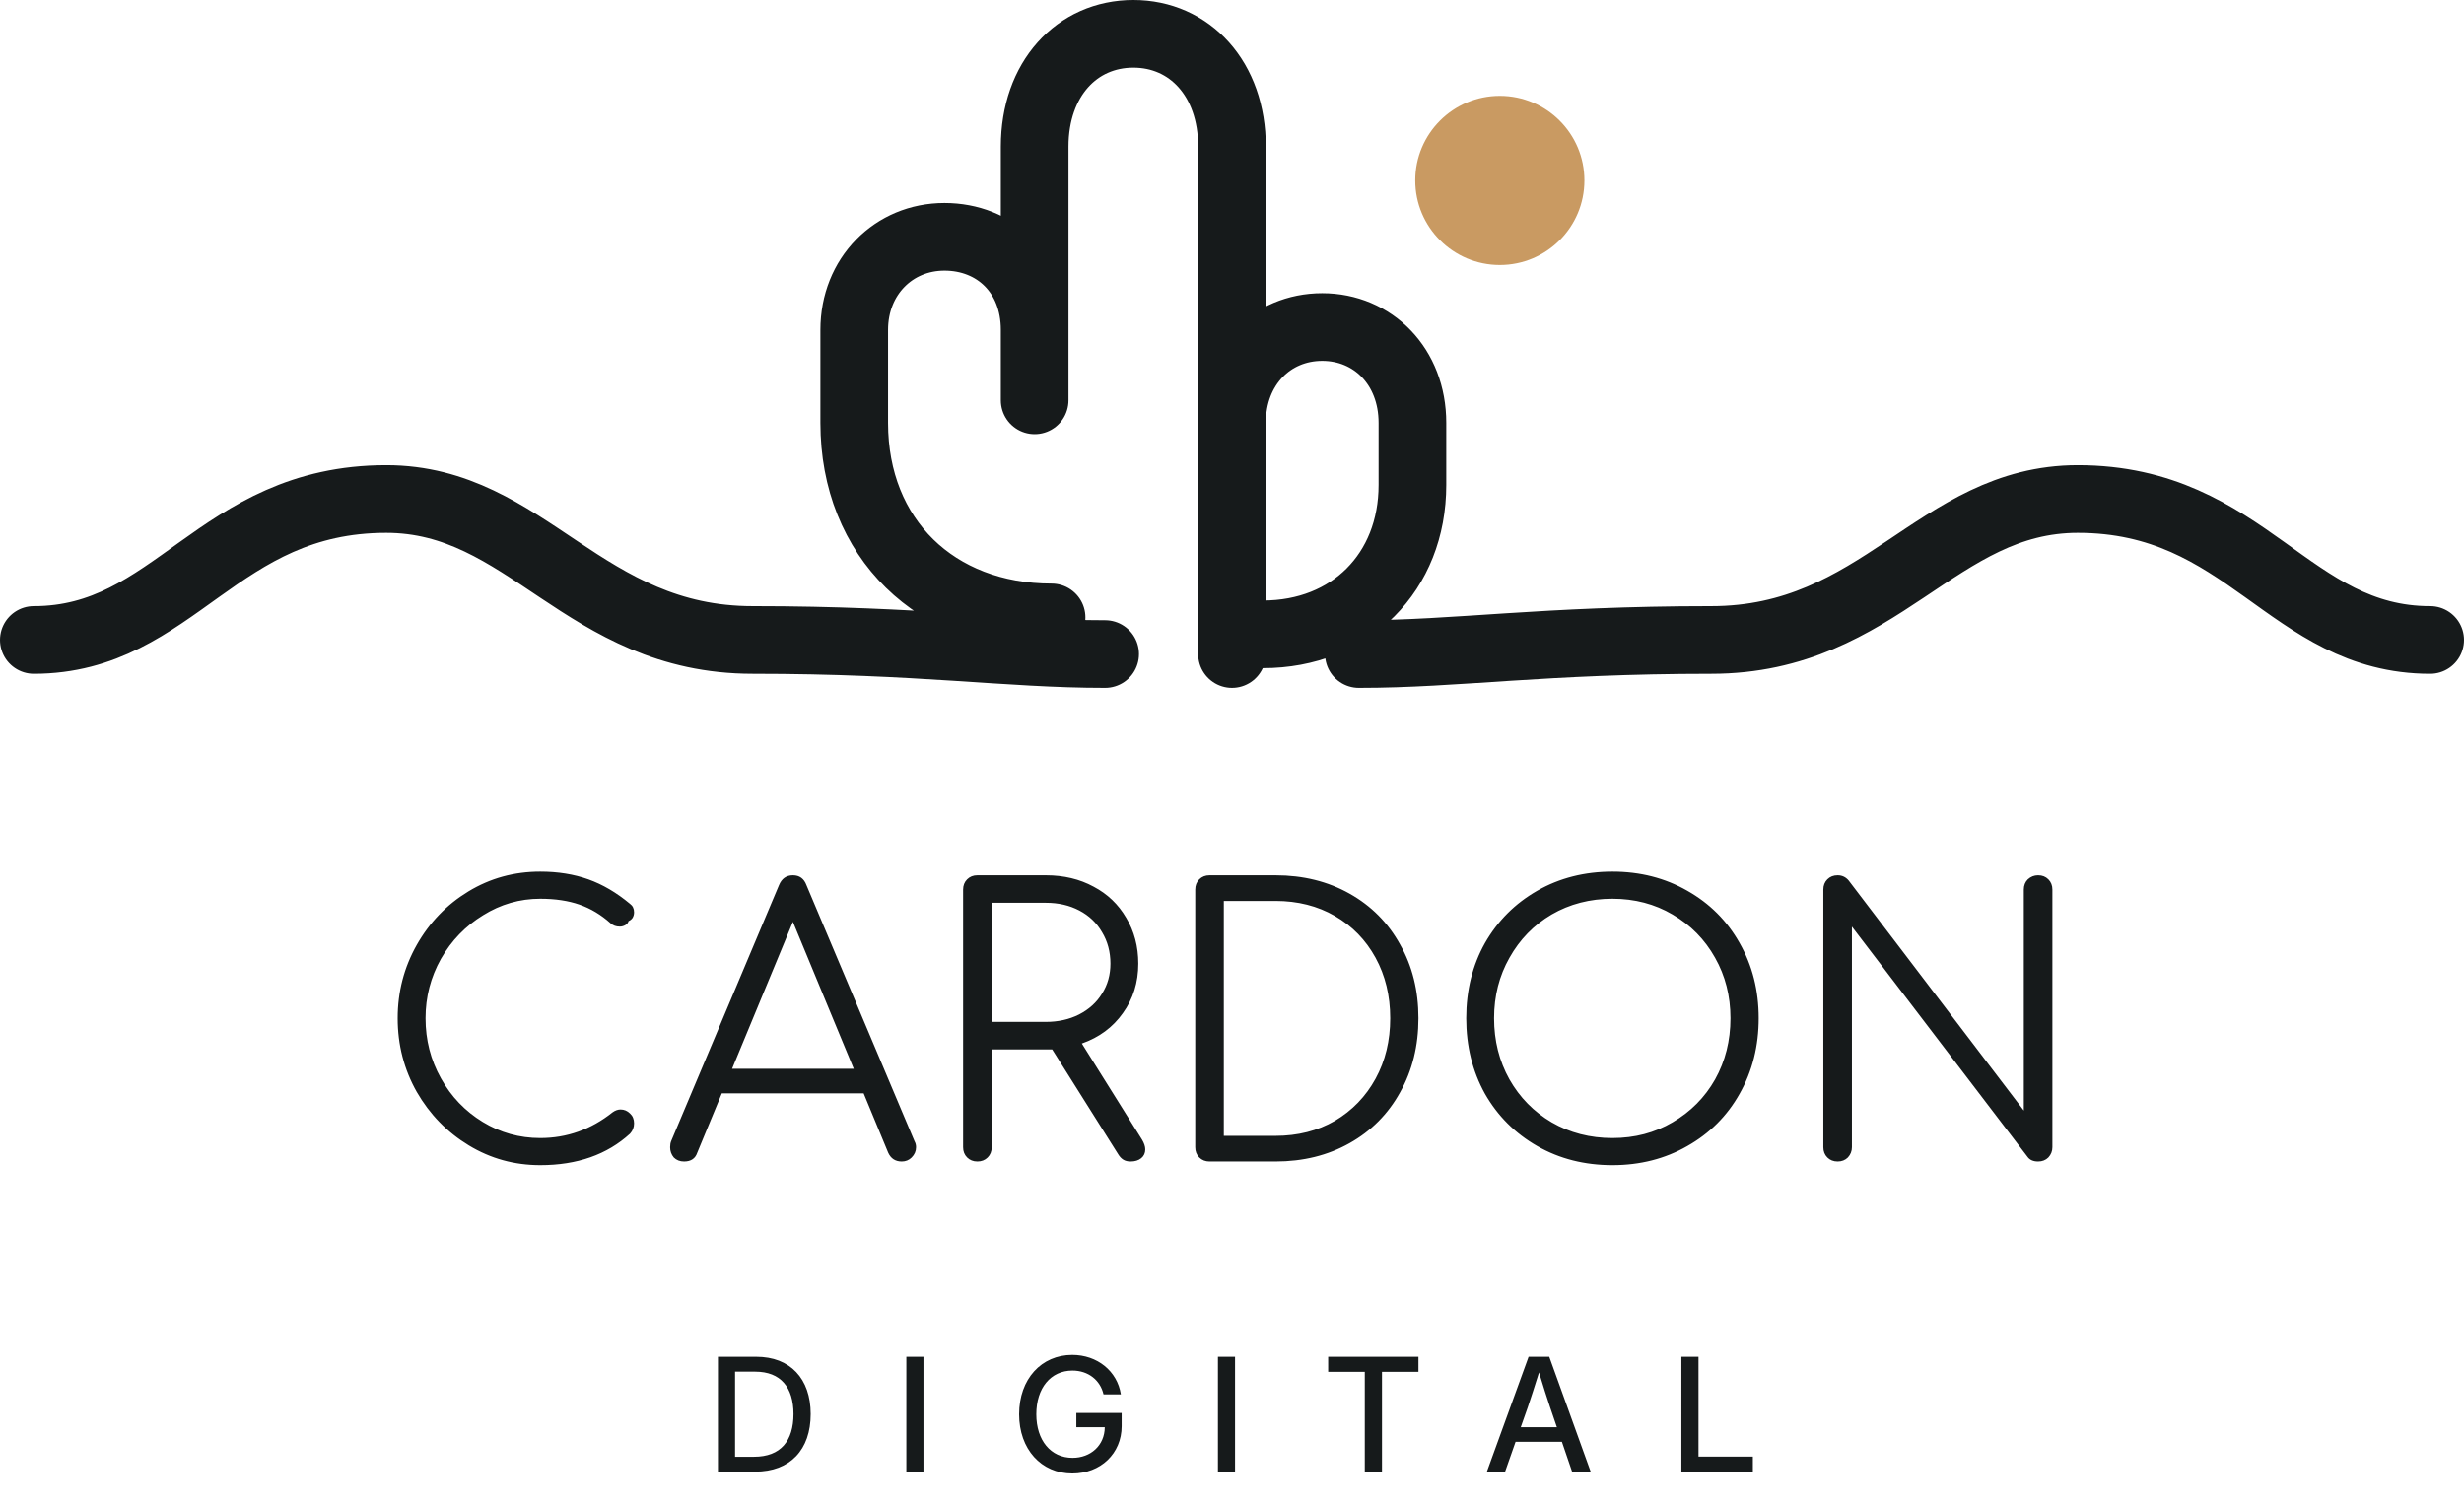
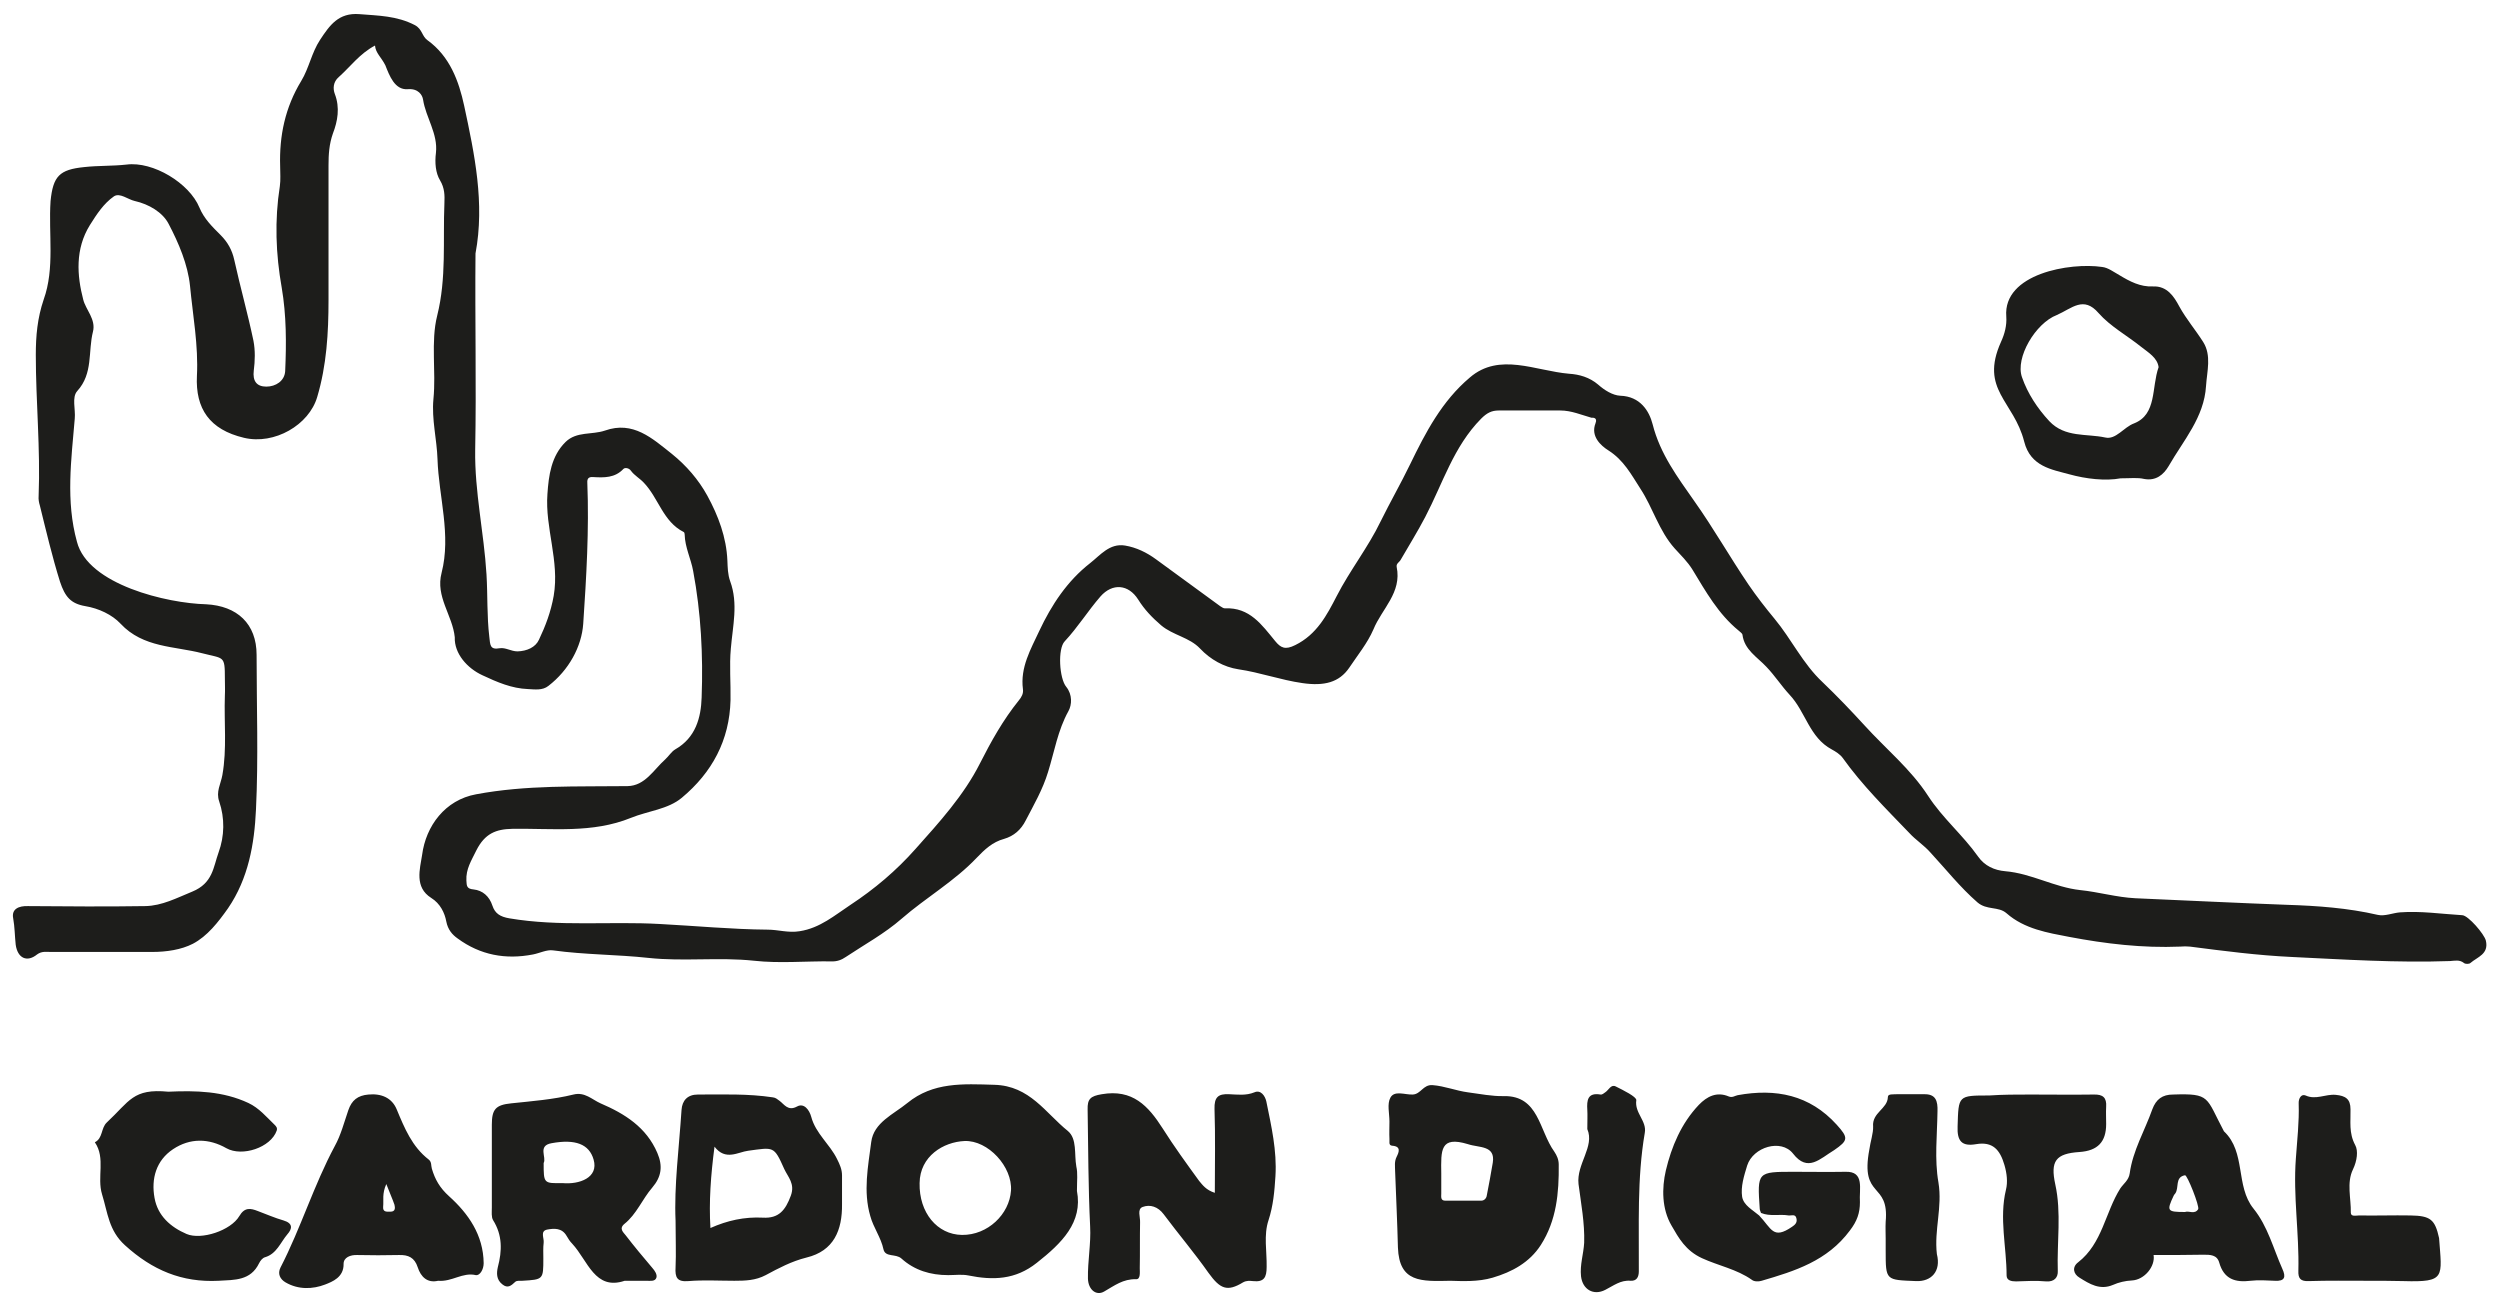
- <svg xmlns="http://www.w3.org/2000/svg" viewBox="163 88 874 534" role="img" aria-label="Cardon Digital">
-   <path d="M175 315 C225 315 240 265 300 265 C350 265 370 315 430 315 M770 315 C830 315 850 265 900 265 C960 265 975 315 1025 315 M600 320 L600 140 C600 116 585 100 565 100 C545 100 530 116 530 140 L530 230 M530 205 C530 185 516 172 498 172 C480 172 466 186 466 205 L466 238 C466 279 495 307 536 307 M600 238 C600 218 614 204 632 204 C650 204 664 218 664 238 L664 260 C664 291 642 313 611 313 M430 315 C490 315 520 320 555 320 M645 320 C680 320 710 315 770 315" fill="none" stroke="#161A1B" stroke-width="24" stroke-linecap="round" stroke-linejoin="round" />
-   <circle cx="695" cy="152" r="30" fill="#C99A62" />
-   <g fill="#161A1B">
-     <path d="m 354.63,501.3 q -13.78,0 -25.35,-7.02 -11.57,-7.02 -18.46,-18.98 -6.76,-11.96 -6.76,-26.13 0,-14.04 6.76,-26 6.76,-11.96 18.33,-18.98 11.57,-7.02 25.48,-7.02 9.36,0 17.03,2.73 7.67,2.73 14.82,8.71 1.43,1.04 1.43,2.99 0,1.04 -0.52,1.95 -0.52,0.78 -1.43,1.17 -0.26,0.91 -1.17,1.43 -0.91,0.52 -1.95,0.52 -1.95,0 -3.25,-1.17 -5.07,-4.55 -11.05,-6.63 -5.98,-2.08 -13.91,-2.08 -10.92,0 -20.28,5.85 -9.36,5.72 -14.95,15.47 -5.46,9.75 -5.46,21.06 0,11.57 5.46,21.32 5.46,9.75 14.82,15.47 9.36,5.72 20.41,5.72 14.17,0 25.61,-9.1 1.43,-1.04 2.86,-1.04 1.95,0 3.38,1.43 1.43,1.3 1.43,3.51 0,2.08 -1.43,3.64 -12.22,11.18 -31.85,11.18 z m 132.78,-8.45 q 0.52,0.91 0.52,2.08 0,2.08 -1.56,3.64 -1.43,1.43 -3.51,1.43 -3.38,0 -4.81,-3.12 l -8.71,-21.06 h -50.31 l -8.71,21.06 q -1.04,3.12 -4.68,3.12 -2.21,0 -3.64,-1.43 -1.3,-1.56 -1.3,-3.64 0,-1.3 0.39,-2.21 l 38.22,-90.74 q 1.43,-3.51 4.94,-3.51 3.51,0 4.81,3.51 z m -64.74,-25.74 h 43.16 l -21.58,-52.13 z m 145.39,25.09 q 1.17,1.95 1.17,3.51 0,1.95 -1.43,3.12 -1.43,1.17 -3.77,1.17 -1.56,0 -2.6,-0.65 -1.04,-0.65 -1.82,-1.95 l -23.4,-37.18 h -2.21 -19.24 v 34.71 q 0,2.21 -1.43,3.64 -1.43,1.43 -3.64,1.43 -2.21,0 -3.64,-1.43 -1.43,-1.43 -1.43,-3.64 v -91.39 q 0,-2.21 1.43,-3.64 1.43,-1.43 3.64,-1.43 h 24.31 q 9.49,0 16.9,4.03 7.41,3.9 11.57,11.05 4.29,7.15 4.29,16.25 0,10.01 -5.46,17.55 -5.33,7.54 -14.56,10.79 z m -34.06,-41.73 q 6.5,0 11.7,-2.6 5.33,-2.73 8.19,-7.41 2.99,-4.68 2.99,-10.66 0,-6.24 -2.99,-11.18 -2.86,-4.94 -8.06,-7.67 -5.2,-2.73 -11.83,-2.73 h -19.24 v 42.25 z M 592.03,500 q -2.21,0 -3.64,-1.43 -1.43,-1.43 -1.43,-3.64 v -91.39 q 0,-2.21 1.43,-3.64 1.43,-1.43 3.64,-1.43 h 23.4 q 14.69,0 26.26,6.5 11.57,6.5 17.94,18.07 6.5,11.44 6.5,26.13 0,14.69 -6.5,26.26 -6.37,11.57 -17.94,18.07 -11.57,6.5 -26.26,6.5 z m 23.4,-9.1 q 11.83,0 21.06,-5.33 9.23,-5.46 14.43,-14.95 5.2,-9.49 5.2,-21.45 0,-11.96 -5.2,-21.45 -5.2,-9.49 -14.43,-14.82 -9.23,-5.33 -21.06,-5.33 h -18.33 v 83.33 z m 119.52,10.4 q -14.82,0 -26.65,-6.76 -11.83,-6.76 -18.59,-18.59 -6.63,-11.96 -6.63,-26.78 0,-14.82 6.63,-26.65 6.76,-11.83 18.59,-18.59 11.83,-6.76 26.65,-6.76 14.69,0 26.52,6.76 11.96,6.76 18.59,18.59 6.76,11.83 6.76,26.65 0,14.82 -6.76,26.78 -6.63,11.83 -18.59,18.59 -11.83,6.76 -26.52,6.76 z m 0,-9.62 q 11.83,0 21.32,-5.59 9.62,-5.59 15.08,-15.21 5.46,-9.75 5.46,-21.71 0,-11.83 -5.46,-21.45 -5.46,-9.75 -15.08,-15.34 -9.49,-5.59 -21.32,-5.59 -11.96,0 -21.58,5.59 -9.49,5.59 -14.95,15.34 -5.46,9.62 -5.46,21.45 0,11.96 5.46,21.71 5.46,9.62 14.95,15.21 9.62,5.59 21.58,5.59 z m 79.87,8.32 q -2.21,0 -3.64,-1.43 -1.43,-1.43 -1.43,-3.64 v -91.39 q 0,-2.21 1.43,-3.64 1.43,-1.43 3.64,-1.43 2.34,0 3.9,1.82 l 62.14,81.64 v -78.39 q 0,-2.21 1.43,-3.64 1.56,-1.43 3.64,-1.43 2.21,0 3.64,1.43 1.43,1.43 1.43,3.64 v 91.39 q 0,2.08 -1.43,3.64 -1.43,1.43 -3.64,1.43 -2.6,0 -3.77,-1.69 l -62.27,-81.64 v 78.26 q 0,2.08 -1.43,3.64 -1.43,1.43 -3.64,1.43 z" />
-     <path d="m 430.838,610 c 12.441,0 19.715,-7.766 19.715,-20.426 0,-12.605 -7.301,-20.316 -19.305,-20.316 H 417.658 V 610 Z m -7.109,-5.277 v -30.188 h 7.137 c 9.078,0 13.59,5.605 13.59,15.039 0,9.488 -4.512,15.148 -14,15.148 z m 66.828,-35.465 h -6.07 V 610 h 6.07 z m 52.801,41.398 c 10.008,0 17.5,-7.082 17.5,-16.789 v -4.676 H 544.779 V 594.25 h 10.09 c -0.055,6.48 -5.031,10.855 -11.43,10.855 -7.738,0 -12.852,-6.207 -12.852,-15.449 0,-9.297 5.086,-15.504 12.824,-15.504 5.605,0 9.871,3.418 11.02,8.449 h 6.152 c -1.285,-8.285 -8.395,-14 -17.254,-14 -10.91,0 -18.84,8.504 -18.84,21.055 0,12.359 7.82,21 18.867,21 z m 57.723,-41.398 h -6.07 V 610 h 6.07 z m 33.031,5.332 h 12.988 V 610 h 6.098 v -35.41 h 12.934 v -5.332 H 634.111 Z M 690.412,610 h 6.453 l 3.719,-10.582 h 16.434 L 720.627,610 h 6.59 l -14.684,-40.742 h -7.328 z m 12.004,-15.75 2.543,-7.219 c 1.121,-3.363 2.297,-6.945 3.938,-12.223 1.613,5.277 2.762,8.859 3.883,12.223 l 2.461,7.219 z M 759.4,610 h 25.348 v -5.332 H 765.471 v -35.41 h -6.07 z" />
+ <svg xmlns="http://www.w3.org/2000/svg" viewBox="116 233 796 416" role="img" aria-label="Cardon Digital">
+   <g fill="#1D1D1B">
+     <path d="M235.4,247.5c-4.9,2.6-7.8,6.7-11.5,10c-1.9,1.6-1.9,3.8-1.3,5.4c1.7,4.4,0.9,8.7-0.6,12.6c-1.2,3.4-1.4,6.7-1.4,10.1 c0,14.3,0,28.6,0,42.9c0,10.5-0.6,20.8-3.6,30.9c-2.6,8.9-13.6,15.3-23.3,13c-11-2.6-15.5-9.3-15-19.7c0.5-9.7-1.3-19.2-2.2-28.7 c-0.7-6.8-3.6-13.6-6.8-19.7c-1.9-3.7-6.3-6.3-10.8-7.3c-2.2-0.5-4.7-2.7-6.6-1.5c-3.3,2.3-5.5,5.7-7.7,9.2 c-4.7,7.6-4.1,16-2.1,23.7c0.8,3.2,4.1,6.3,3.1,10.2c-1.6,6.3,0.1,13.3-5,18.9c-1.8,2-0.5,5.8-0.8,8.8 c-1.1,13.1-2.9,26.2,0.7,39.2c3.5,13.7,28.8,19.6,41.1,19.9c9.9,0.5,16.1,6.2,16.1,16.1c0,16.4,0.6,32.9-0.2,49.3 c-0.5,10.9-2.4,21.9-8.9,31.4c-3.1,4.4-6.6,8.9-11.2,11.3c-3.7,1.9-8.4,2.6-12.9,2.6c-10.8,0-21.6,0-32.4,0 c-1.4,0-2.8-0.3-4.3,0.8c-3.2,2.6-6.2,1.2-6.8-3.1c-0.3-2.8-0.3-5.6-0.8-8.4c-0.6-3,1.8-4,4.7-3.9c12.5,0.1,25,0.2,37.4,0 c5.3-0.1,10-2.6,14.9-4.6c6.6-2.7,6.7-7.8,8.4-12.5c1.9-5.2,2-10.9,0.2-16.2c-1.1-3.1,0.5-5.6,1-8.4c1.5-8.4,0.5-16.9,0.8-25.3 c0.1-1.8,0-3.6,0-5.5c0-7.4-0.3-6.2-7.2-8c-8.8-2.3-18.8-1.7-26-9.4c-2.7-2.9-7-4.9-11.2-5.6c-4.7-0.8-6.5-3-8.1-7.8 c-2.5-8-4.4-16.1-6.4-24.2c-0.3-1-0.5-2-0.4-3.1c0.6-15-0.9-30-0.9-44.9c0-6,0.5-11.7,2.5-17.6c3.6-10,1.5-20.9,2.2-31.4 c0.8-7.9,2.8-10,10.7-10.8c4.5-0.5,9-0.3,13.5-0.8c8.4-1.1,20,5.9,23.2,13.7c1.5,3.6,4.1,6.1,6.7,8.7c2.3,2.3,3.7,4.8,4.4,8 c1.9,8.6,4.3,17.1,6.1,25.7c0.6,3.1,0.5,6.4,0.1,9.5c-0.4,3.3,0.9,5.1,4,5.1c3,0,5.8-1.8,6-4.9c0.4-8.9,0.4-17.8-1.1-26.6 c-1.9-10.7-2.3-21.5-0.6-32.3c0.3-2.1,0.1-4.3,0.1-6.4c-0.3-9.7,1.6-18.7,6.7-27.1c2.5-4.1,3.3-9,6-13.1 c3.1-4.7,5.9-8.7,12.5-8.2c6.1,0.5,11.9,0.5,17.7,3.5c2.4,1.3,2.2,3.5,4,4.8c7.1,5.1,10,13,11.7,20.9c3.3,15.4,6.6,31,3.6,47 c-0.2,20.8,0.3,41.7-0.1,62.5c-0.2,13.4,2.8,26.4,3.6,39.7c0.4,6.6,0.1,13.2,0.9,19.9c0.3,2.4,0.1,4.2,3.3,3.6 c1.9-0.3,3.6,1,5.7,1c3-0.1,5.7-1.3,6.8-3.7c2.1-4.4,3.8-8.9,4.7-14c1.9-11.1-2.8-21.6-2-32.4c0.4-5.9,1.2-12.1,5.8-16.6 c3.5-3.4,8.4-2.2,12.5-3.6c9-3.2,15.1,2.5,21.3,7.4c4.6,3.7,8.5,8.2,11.3,13.3c3.5,6.4,6.1,13.3,6.4,20.7 c0.1,2.2,0.1,4.4,0.9,6.6c2.6,7.1,0.8,14.2,0.2,21.4c-0.5,5.4,0,10.9-0.1,16.4c-0.3,12.8-5.9,23.1-15.5,31.1 c-4.4,3.7-10.8,4.2-16.2,6.4c-12.3,5-25.1,3.3-37.8,3.5c-5.2,0.1-8.7,1.5-11.4,6.8c-1.6,3.3-3.4,6-3.2,9.7 c0.1,1.7,0.1,2.6,2.3,2.8c2.8,0.3,5,2.1,6,5.2c0.8,2.4,2.4,3.5,5.4,4c15.9,2.7,32,0.9,47.9,1.8c11.4,0.6,22.8,1.7,34.3,1.8 c3.4,0,6.6,1.1,10.2,0.5c6.5-1,11.2-5.1,16.2-8.4c7.6-5,14.6-10.9,20.7-17.8c7.6-8.5,15.4-17.1,20.5-27.2 c3.6-7.1,7.4-13.9,12.4-20.1c0.9-1.1,1.5-2.2,1.3-3.6c-0.9-6.9,2.5-12.7,5.2-18.5c3.9-8.3,8.9-15.9,16.2-21.6 c3.2-2.5,6.2-6.4,11.1-5.6c3.6,0.6,6.9,2.2,9.9,4.4c6.8,5,13.6,9.9,20.4,14.9c0.5,0.3,1,0.7,1.5,0.7c7.9-0.4,11.8,5.3,16,10.4 c1.8,2.2,3.2,2.9,6.4,1.3c6.9-3.4,10.1-9.6,13.2-15.6c4.2-8.2,10-15.5,14-23.8c3-6.1,6.4-12,9.4-18.2c4.9-10.1,10.1-20.1,19-27.6 c9.4-8.1,20.9-2.1,31.6-1.2c3.2,0.2,6.5,1.1,9.3,3.5c1.9,1.7,4.6,3.4,7,3.5c6.3,0.2,9.2,4.8,10.3,9.1c2.4,9.5,8,16.9,13.3,24.5 c6.1,8.6,11.3,17.8,17.2,26.5c2.6,3.8,5.4,7.4,8.3,10.9c5.4,6.5,9,14.3,15.3,20.2c4.6,4.4,9,9,13.3,13.7 c6.8,7.5,14.8,14,20.3,22.5c4.6,7.1,11.1,12.5,15.9,19.3c2.1,3,5.2,4.4,8.7,4.7c8.3,0.7,15.6,5.1,23.8,6 c5.9,0.6,11.6,2.3,17.6,2.6c16.1,0.7,32.3,1.5,48.4,2.1c9.5,0.3,19.3,1,28.8,3.2c2.2,0.5,4.7-0.6,7-0.8 c6.7-0.5,13.2,0.5,19.9,0.9c1.9,0.1,7,6,7.5,8.1c1,4.3-2.7,5.2-4.9,7.1c-0.4,0.4-1.7,0.4-2.1,0c-1.4-1.1-2.9-0.7-4.4-0.6 c-16.8,0.6-33.7-0.5-50.4-1.3c-10.8-0.5-21.6-1.9-32.4-3.3c-1-0.1-2.1-0.1-3.2,0c-11.9,0.5-23.7-0.9-35.3-3.1 c-6.8-1.3-14.2-2.5-19.9-7.5c-2.6-2.3-6.3-0.9-9.3-3.5c-5.5-4.8-10-10.5-14.9-15.8c-2.1-2.4-4.7-4-6.8-6.3 c-7.4-7.7-15-15.2-21.2-23.9c-0.8-1.1-2.2-2-3.5-2.7c-7.1-3.8-8.3-12-13.4-17.4c-2.6-2.8-4.7-6.1-7.4-8.9 c-2.9-3.1-7-5.4-7.6-10.2c-0.1-0.5-0.8-0.9-1.2-1.3c-6.5-5.3-10.5-12.5-14.7-19.4c-1.6-2.6-3.8-4.7-5.7-6.8 c-5-5.6-6.9-12.9-10.9-19c-2.9-4.5-5.3-9.1-10.2-12.2c-2.4-1.5-5.7-4.5-4.1-8.6c0.8-2-1-1.8-1.3-1.8c-3.2-0.9-6.4-2.3-9.9-2.3 c-6.5,0-13.1,0-19.6,0c-2.3,0-3.8,0.8-5.6,2.6c-8.8,8.9-12.2,20.6-17.8,31.3c-2.4,4.6-5.2,9.1-7.8,13.6c-0.4,0.8-1.5,1.2-1.3,2.3 c1.7,8.2-4.7,13.3-7.4,19.9c-1.9,4.4-5.1,8.3-7.7,12.2c-3.2,4.7-8,5.9-14.9,4.9c-7-1-13.5-3.4-20.4-4.4 c-4.6-0.7-8.9-3.1-12.2-6.6c-3.4-3.6-8.6-4.2-12.4-7.4c-2.9-2.5-5.3-5-7.3-8.2c-3.1-4.9-8.2-5.3-12-1c-4,4.6-7.2,9.8-11.4,14.3 c-2.3,2.4-1.7,11.9,0.5,14.5c2,2.5,1.8,5.7,0.7,7.7c-3.4,6.1-4.5,13-6.5,19.4c-1.7,5.6-4.5,10.4-7.1,15.4c-1.5,3-3.8,5-6.9,5.9 c-3.7,1-6.2,3.4-8.7,6c-7.1,7.5-16.2,12.7-23.9,19.4c-5.5,4.8-11.8,8.2-17.8,12.2c-1.3,0.9-2.8,1.5-4.6,1.4 c-8.2-0.1-16.5,0.7-24.6-0.2c-11.2-1.2-22.5,0.3-33.6-0.9c-10.1-1.1-20.3-1-30.4-2.4c-2-0.3-4.3,0.9-6.4,1.3 c-8.7,1.7-16.8,0.2-24-5.1c-1.7-1.2-3.1-2.8-3.6-5.4c-0.5-2.7-1.9-5.7-4.8-7.5c-5.4-3.4-3.6-9.2-2.9-13.7 c1.2-9.2,7.3-17.5,17.2-19.3c16-3,32.1-2.4,48.2-2.6c5.6-0.1,8.3-5.2,12-8.5c1.1-1,2-2.5,3.2-3.2c6.5-3.7,8.2-10.1,8.4-16.5 c0.5-13.5-0.2-27-2.7-40.3c-0.7-3.9-2.6-7.5-2.7-11.6c0-0.3-0.1-0.7-0.3-0.8c-6.6-3.3-8-10.8-12.7-15.7c-1.3-1.4-3-2.3-4.1-3.8 c-0.6-0.9-1.9-1.1-2.4-0.6c-2.7,2.9-6.2,2.8-9.6,2.6c-1.3-0.1-2,0.3-1.9,1.8c0.6,15-0.3,30-1.3,44.9c-0.5,7.3-4.6,14.8-11.1,19.8 c-1.9,1.5-4.3,1.1-6.5,1c-5.2-0.2-9.8-2.2-14.5-4.4c-4.8-2.2-9-6.9-8.8-12.1c-0.7-7-6.2-12.9-4.2-20.5 c3.1-12.1-0.9-24.2-1.3-36.2c-0.2-6.3-1.9-12.7-1.3-19.1c0.9-8.9-0.9-18.2,1.2-26.6c3-12,1.8-23.9,2.3-35.8 c0.1-2.5,0.1-4.8-1.4-7.3c-1.4-2.3-1.7-5.6-1.3-8.7c0.7-6.1-3.2-11.2-4.1-17c-0.2-1.4-1.5-3.6-4.9-3.3c-4.1,0.3-5.8-4.3-7.1-7.6 C237.4,251.2,235.6,249.9,235.4,247.5z" />
+     <path d="M791.2,385.3c-4.8,0.9-11,0.2-16.4-1.3c-5.4-1.5-12.3-2.4-14.3-10.4c-3.3-13-14.2-16.5-7.4-31.7c1.2-2.6,1.9-5.3,1.7-8.1 c-1.1-13.7,20.4-17.3,30.5-15.8c1.9,0.2,3.7,1.6,5.5,2.6c3.3,2,6.7,3.8,10.7,3.6c4.5-0.2,6.7,3.2,8.4,6.4c2.2,4,5.2,7.5,7.6,11.3 c2.7,4.3,1.2,9.3,0.9,14c-0.6,10-7.2,17.3-11.9,25.5c-1.6,2.7-4,4.8-7.8,4.1C796.6,385,794.4,385.3,791.2,385.3z M803.3,349.9 c-0.4-3-3.2-4.6-5.6-6.5c-4.5-3.6-9.8-6.5-13.5-10.7c-4.8-5.6-8.5-1.5-13.3,0.6c-6.8,2.6-13.3,13.6-11.1,19.8 c1.8,5.2,4.9,9.9,8.7,14c5,5.3,11.8,3.9,17.8,5.2c3.4,0.8,5.9-3.3,9.2-4.5C802.8,364.9,801,356.4,803.3,349.9z" />
  </g>
+   <path fill="#1D1D1B" d="M458.9,612.2c1.9,10-4.8,16.6-12.8,22.9c-6.8,5.4-13.9,5.6-21.8,4c-2-0.4-4.2-0.1-6.4-0.1c-5.6,0-10.7-1.5-14.9-5.3 c-1.8-1.6-5.1-0.3-5.7-2.9c-0.8-3.8-3.2-6.9-4.2-10.6c-2.3-7.9-0.7-15.8,0.3-23.6c0.8-6.2,7.1-8.8,11.5-12.4 c8.2-6.7,17.7-6.1,27.7-5.8c11.3,0.3,16.3,9,23.4,14.7c3,2.5,2,7.4,2.7,11.3C459.2,606.6,458.9,608.7,458.9,612.2z M422.3,626.2 c8.2,0.1,15.1-6.6,15.6-14.1c0.5-7.6-7.3-16.1-14.8-15.8c-6.7,0.3-14.2,4.8-14.3,13.4C408.6,619.1,414.4,626.1,422.3,626.2z M502.8,612.8c0-9.2,0.2-18-0.1-26.7c-0.1-3.7,1.1-4.9,4.7-4.7c2.6,0.1,5.3,0.5,8-0.6c2-0.9,3.4,1.1,3.8,2.9 c1.6,7.9,3.4,15.6,2.9,23.8c-0.3,4.8-0.7,9.4-2.2,14c-1.6,4.8-0.5,9.9-0.6,14.9c0,3.3-0.8,4.9-4.4,4.5c-1-0.1-2-0.2-3.1,0.4 c-5.1,3.1-7.3,2.1-11-3c-4.5-6.4-9.6-12.4-14.3-18.7c-1.8-2.4-4.3-3.2-6.7-2.3c-1.8,0.7-0.7,3.2-0.8,4.9c-0.1,4.9,0,9.7-0.1,14.6 c0,1.3,0.3,3.6-1.2,3.5c-4.1-0.1-6.8,2-10.1,3.9c-2.5,1.5-5.1-0.5-5.2-4.1c-0.1-5.6,1-11.2,0.7-16.6c-0.6-12.4-0.6-24.8-0.8-37.2 c-0.1-3.4,0.9-4.3,4.5-4.9c9.8-1.7,14.8,3.7,19.4,10.9c3.6,5.7,7.6,11.2,11.6,16.7C498.9,610.3,500,611.9,502.8,612.8z M676.7,619.2c-0.1-0.4-0.4-0.9-0.4-1.3c-0.8-11.8-0.8-11.8,10.9-11.8c5.5,0,10.9,0.1,16.4,0c6.2-0.2,4.3,5.5,4.6,9.7 c0,3.4-0.9,6-3.2,9c-7.2,9.7-17.5,12.9-28.1,16c-0.9,0.3-2.4,0.3-3.1-0.3c-4.8-3.4-10.7-4.5-15.9-6.9c-5.2-2.4-7.4-6.4-9.7-10.4 c-3.1-5.3-3.1-11.9-1.8-17.5c1.8-7.6,4.9-15,10.5-20.9c2.6-2.7,5.7-4.3,9.5-2.7c1.2,0.5,1.9-0.2,2.9-0.4 c12.1-2.2,22.9-0.1,31.5,9.4c3.8,4.2,3.7,5-0.8,8.1c-4.5,2.7-8.4,7.2-13.1,1.1c-3.8-4.8-12.7-2.1-14.6,3.8c-1,3.3-2.1,6.7-1.6,10 c0.5,2.7,3.3,4.1,5.4,5.9c4,4.2,4.4,7.8,10.5,3.6c0.9-0.6,1.7-1.3,1.4-2.6c-0.3-1.6-1.6-0.9-2.5-1 C682.6,619.5,679.6,620.4,676.7,619.2z M577.8,640.8c-9.3,0.2-16.3,0.6-16.7-10.6c-0.2-8.1-0.6-16.3-0.9-24.4c0-1.5-0.3-2.9,0.5-4.5c0.7-1.4,1.5-3.3-1.4-3.5 c-1.3-0.1-0.8-1.4-0.9-2.2c-0.1-1.8,0-3.6,0-5.5c0-2.6-0.8-5.6,0.3-7.6c1.3-2.4,4.6-0.9,7.1-1c2.6-0.1,3.3-3.2,6.3-3 c3.9,0.3,7.5,1.8,11.3,2.3c3.8,0.5,7.8,1.3,11.4,1.2c11.2-0.2,11.2,10.9,16.1,17.7c0.8,1.2,1.4,2.5,1.4,4.1 c0.1,9-0.7,17.8-5.7,25.6c-3.6,5.6-9.2,8.6-15.3,10.4C586.6,641.2,581.5,640.9,577.8,640.8z M574.9,606.6c0,2.1,0,4.2,0,6.4 c0,1-0.3,2.3,1.3,2.3c3.8,0,7.6,0,11.4,0c1,0,1.7-0.8,1.8-1.7c0.7-3.5,1.3-6.9,1.9-10.4c0.9-5.6-4.4-4.7-7.9-5.9 C574.5,594.6,574.8,599.2,574.9,606.6z M314.9,640.8c-9.5,3.2-11.7-6.4-16.7-11.8c-0.7-0.7-1.3-1.6-1.8-2.5c-1.5-2.6-4-2.4-6.2-2c-2.3,0.5-0.9,2.7-1.1,4.2 c-0.2,1.6-0.1,3.3-0.1,5c0,6.7,0,6.7-6.7,7.1c-0.7,0-1.7-0.1-2.2,0.3c-1.3,1.2-2.4,2.3-4.2,0.8c-1.9-1.5-1.8-3.6-1.4-5.4 c1.4-5.3,1.5-10.2-1.5-15c-0.6-1-0.4-2.6-0.4-4c0-8.8,0-17.6,0-26.4c0-4.9,1.2-6.3,6.2-6.8c6.6-0.7,13.3-1.2,19.8-2.8 c3.6-0.9,5.9,1.6,8.6,2.8c7.7,3.3,14.6,7.6,18.1,15.8c1.8,4.2,1.3,7.6-1.6,11c-3.2,3.7-5,8.5-8.9,11.6c-1.8,1.5-0.3,2.7,0.4,3.6 c2.7,3.5,5.6,7,8.5,10.4c0.8,0.9,1.6,2.1,1.3,3.1c-0.4,1.3-2,1-3.2,1C320,640.8,318,640.8,314.9,640.8z M289.1,603.3 c0,6.5,0,6.5,6,6.4c5.3,0.5,11.6-1.7,9.9-7.5c-1.4-4.9-5.8-6.6-13.4-5.2C287.1,597.8,290.1,601.5,289.1,603.3z M331.1,621.7c-0.5-11,1.1-23.1,1.9-35.3c0.2-3,1.9-4.9,5.2-4.9c8,0,16-0.3,23.9,0.9c0.9,0.1,1.4,0.6,2.1,1.1 c1.5,1.1,2.7,3.4,5.6,1.8c2.2-1.2,3.9,1.1,4.5,3.3c1.4,5.3,5.9,8.7,8.2,13.4c0.9,1.8,1.6,3.3,1.6,5.3c0,3,0,6.1,0,9.1 c0.1,8.3-2.6,14.9-11.3,17c-4.8,1.2-8.9,3.4-13,5.6c-3.2,1.7-6.5,1.8-10,1.8c-4.9,0-9.7-0.3-14.6,0.1c-3.6,0.3-4.3-1.1-4.1-4.4 C331.3,632,331.1,627.4,331.1,621.7z M343.5,598.1c-1.2,9.2-1.8,17.5-1.3,25.9c5.4-2.4,10.8-3.6,16.7-3.3c5.1,0.3,7.2-2.4,8.9-7 c1.4-3.8-0.9-5.9-2.1-8.5c-3.3-7.4-3.3-6.9-11.5-5.8C351,599.8,347,602.7,343.5,598.1z M801.7,632.6c0.6,3.6-2.9,7.9-6.9,8.1c-2.1,0.1-4.2,0.6-6,1.4c-4.2,1.8-7.5-0.3-10.7-2.3c-2-1.2-2.4-3.4-0.4-4.9 c7.7-6,8.6-15.9,13.4-23.5c1-1.5,2.7-2.6,3-4.8c1-7.3,4.8-13.6,7.2-20.4c1.2-3.2,3.2-4.7,6.6-4.7c12-0.4,10.4,0.8,16.2,11.7 c7.1,6.7,3.6,17.4,9.4,24.6c4.6,5.7,6.3,12.7,9.2,19.2c1.2,2.6,0.8,4-2.4,3.8c-2.6-0.1-5.2-0.3-7.7,0c-4.9,0.6-8.5-0.5-10-5.8 c-0.7-2.5-2.9-2.5-5-2.5C812.3,632.6,807.2,632.6,801.7,632.6z M811.7,618.9c1.2-0.5,3.1,0.9,4.2-0.9c0.5-0.9-3.5-11-4.2-10.8 c-3.3,0.6-1.8,4-3.1,5.8c-0.2,0.2-0.4,0.5-0.5,0.7C805.8,618.6,806,618.9,811.7,618.9z M255.5,640.8c-3.4,0.8-5.5-1.2-6.5-4.3c-1-3.1-3-4-6-3.9c-4.4,0.1-8.8,0.1-13.2,0c-2.3-0.1-4.4,0.8-4.4,2.8 c0.1,4.3-3.6,5.7-5.9,6.6c-3.9,1.5-8.5,1.7-12.6-0.7c-1.7-1-2.6-2.7-1.6-4.7c6.5-12.6,10.6-26.2,17.3-38.7 c1.9-3.4,3-7.6,4.3-11.4c1.1-3.2,3-4.7,6.4-5c4.2-0.4,7.5,1.1,9,4.7c2.5,6,4.9,11.9,10.2,16c1,0.8,0.7,1.9,1,2.9 c1,3.4,2.5,6.1,5.5,8.8c6.1,5.5,10.9,12.3,11,21.3c0,2-1.2,4-2.5,3.8C263.3,638,259.9,641.2,255.5,640.8z M239,610 c-1.4,3.1-0.8,5.2-1,7.1c-0.2,1.9,1.1,1.7,2.3,1.7c1.7,0,1.5-1.3,1.3-2.2C241,614.8,240.1,612.9,239,610z M169.6,580.6c8.8-0.4,17.4-0.2,25.5,3.6c3.4,1.6,5.7,4.4,8.3,6.9c0.5,0.5,1,1,0.7,1.9c-1.9,5.4-11,8.4-16,5.6 c-5.6-3.2-11.6-3.3-17,0.3c-5.4,3.6-7,9.4-5.9,15.5c1,5.7,5.1,9.3,10.2,11.5c4.7,2,14.1-1.1,16.8-5.7c1.7-2.9,3.6-2.5,5.9-1.6 c2.7,1,5.4,2.2,8.2,3c3,0.9,2.8,2.6,1.2,4.4c-2.2,2.6-3.4,6.2-7.1,7.3c-0.8,0.2-1.5,1.1-1.9,1.9c-2.7,5.6-7.8,5.3-12.9,5.6 c-11.7,0.6-21.1-3.4-29.8-11.3c-5.2-4.7-5.5-10.4-7.3-16.2c-1.7-5.5,1.2-11.5-2.3-16.6c2.6-1.3,1.9-4.5,3.8-6.3 C157.3,583.6,158.3,579.5,169.6,580.6z M869.8,640.8c-6.2,0-12.5-0.1-18.7,0.1c-2.6,0.1-3.4-0.8-3.3-3.3c0.3-11.9-1.7-23.8-0.8-35.7c0.4-5.8,1.1-11.7,0.9-17.5 c-0.1-1.6,0.8-3.2,2.2-2.6c3.3,1.5,6.3-0.5,9.6-0.2c3.1,0.3,4.7,1.3,4.7,4.6c0.1,3.8-0.6,7.5,1.5,11.4c1,1.8,0.6,5-0.7,7.7 c-2.1,4.3-0.6,9.2-0.7,13.8c0,1.4,1.7,0.9,2.6,0.9c5.5,0.1,10.9-0.1,16.4,0c6.4,0.1,7.8,1.3,9.1,7.2c0.9,12.5,2.2,14.1-11.3,13.7 C877.4,640.8,873.6,640.8,869.8,640.8z M762.5,581.5c6.7,0,13.4,0.1,20.1,0c3-0.1,4.2,1,4,3.9c-0.1,1.8,0,3.6,0,5.5c0,5.7-2.7,8.5-8.5,8.9 c-7.6,0.5-9.3,2.9-7.7,10.3c2,9.1,0.5,18.4,0.8,27.6c0.1,2-1.1,3.5-3.7,3.3c-3.2-0.3-6.4-0.1-9.6,0c-1.5,0-3-0.3-3-1.9 c0-9.1-2.4-18.2-0.2-27.3c0.6-2.4,0.3-5.2-0.5-7.9c-1.4-4.8-3.7-7.5-9-6.6c-4.6,0.8-6.1-1-5.9-5.7c0.3-9.8,0.1-9.8,10.1-9.8 C753.7,581.5,758.1,581.5,762.5,581.5z M621.4,592.5c0-2.8,0.1-4.4,0-6.1c-0.2-3.1,0.1-5.6,4.2-4.9c0.5,0.1,1.1-0.4,1.5-0.7c1.1-0.7,1.8-2.6,3.3-1.9 c2.4,1.2,6.7,3.3,6.6,4.4c-0.6,4.1,3.4,6.6,2.7,10.4c-2.5,14.6-1.8,29.4-1.9,44.1c0,1.8-0.7,3.1-2.6,3c-3.2-0.3-5.5,1.6-8.1,2.9 c-3.7,1.9-7.2-0.1-7.7-4.3c-0.4-3.7,0.8-7.1,1-10.7c0.2-6.3-1-12.5-1.8-18.7C617.9,603.6,623.8,598.1,621.4,592.5z M716.4,627.5c0-1.8-0.1-3.7,0-5.5c1.2-12.9-8.2-7.1-5.2-23c0.3-2.3,1.3-5.3,1.2-7.3c-0.4-4.5,4.6-5.6,4.7-9.4 c0-1.1,1.7-0.8,2.8-0.9c2.9,0,5.8,0,8.7,0c3.8-0.1,4.4,2.2,4.3,5.4c-0.1,7.6-1,15.3,0.3,22.7c1.3,7.9-1.4,15.1-0.5,22.8 c1.4,5.5-1.8,8.8-6.6,8.6c-9.7-0.4-9.7-0.1-9.7-9.7C716.4,630,716.4,628.8,716.4,627.5z" />
</svg>
